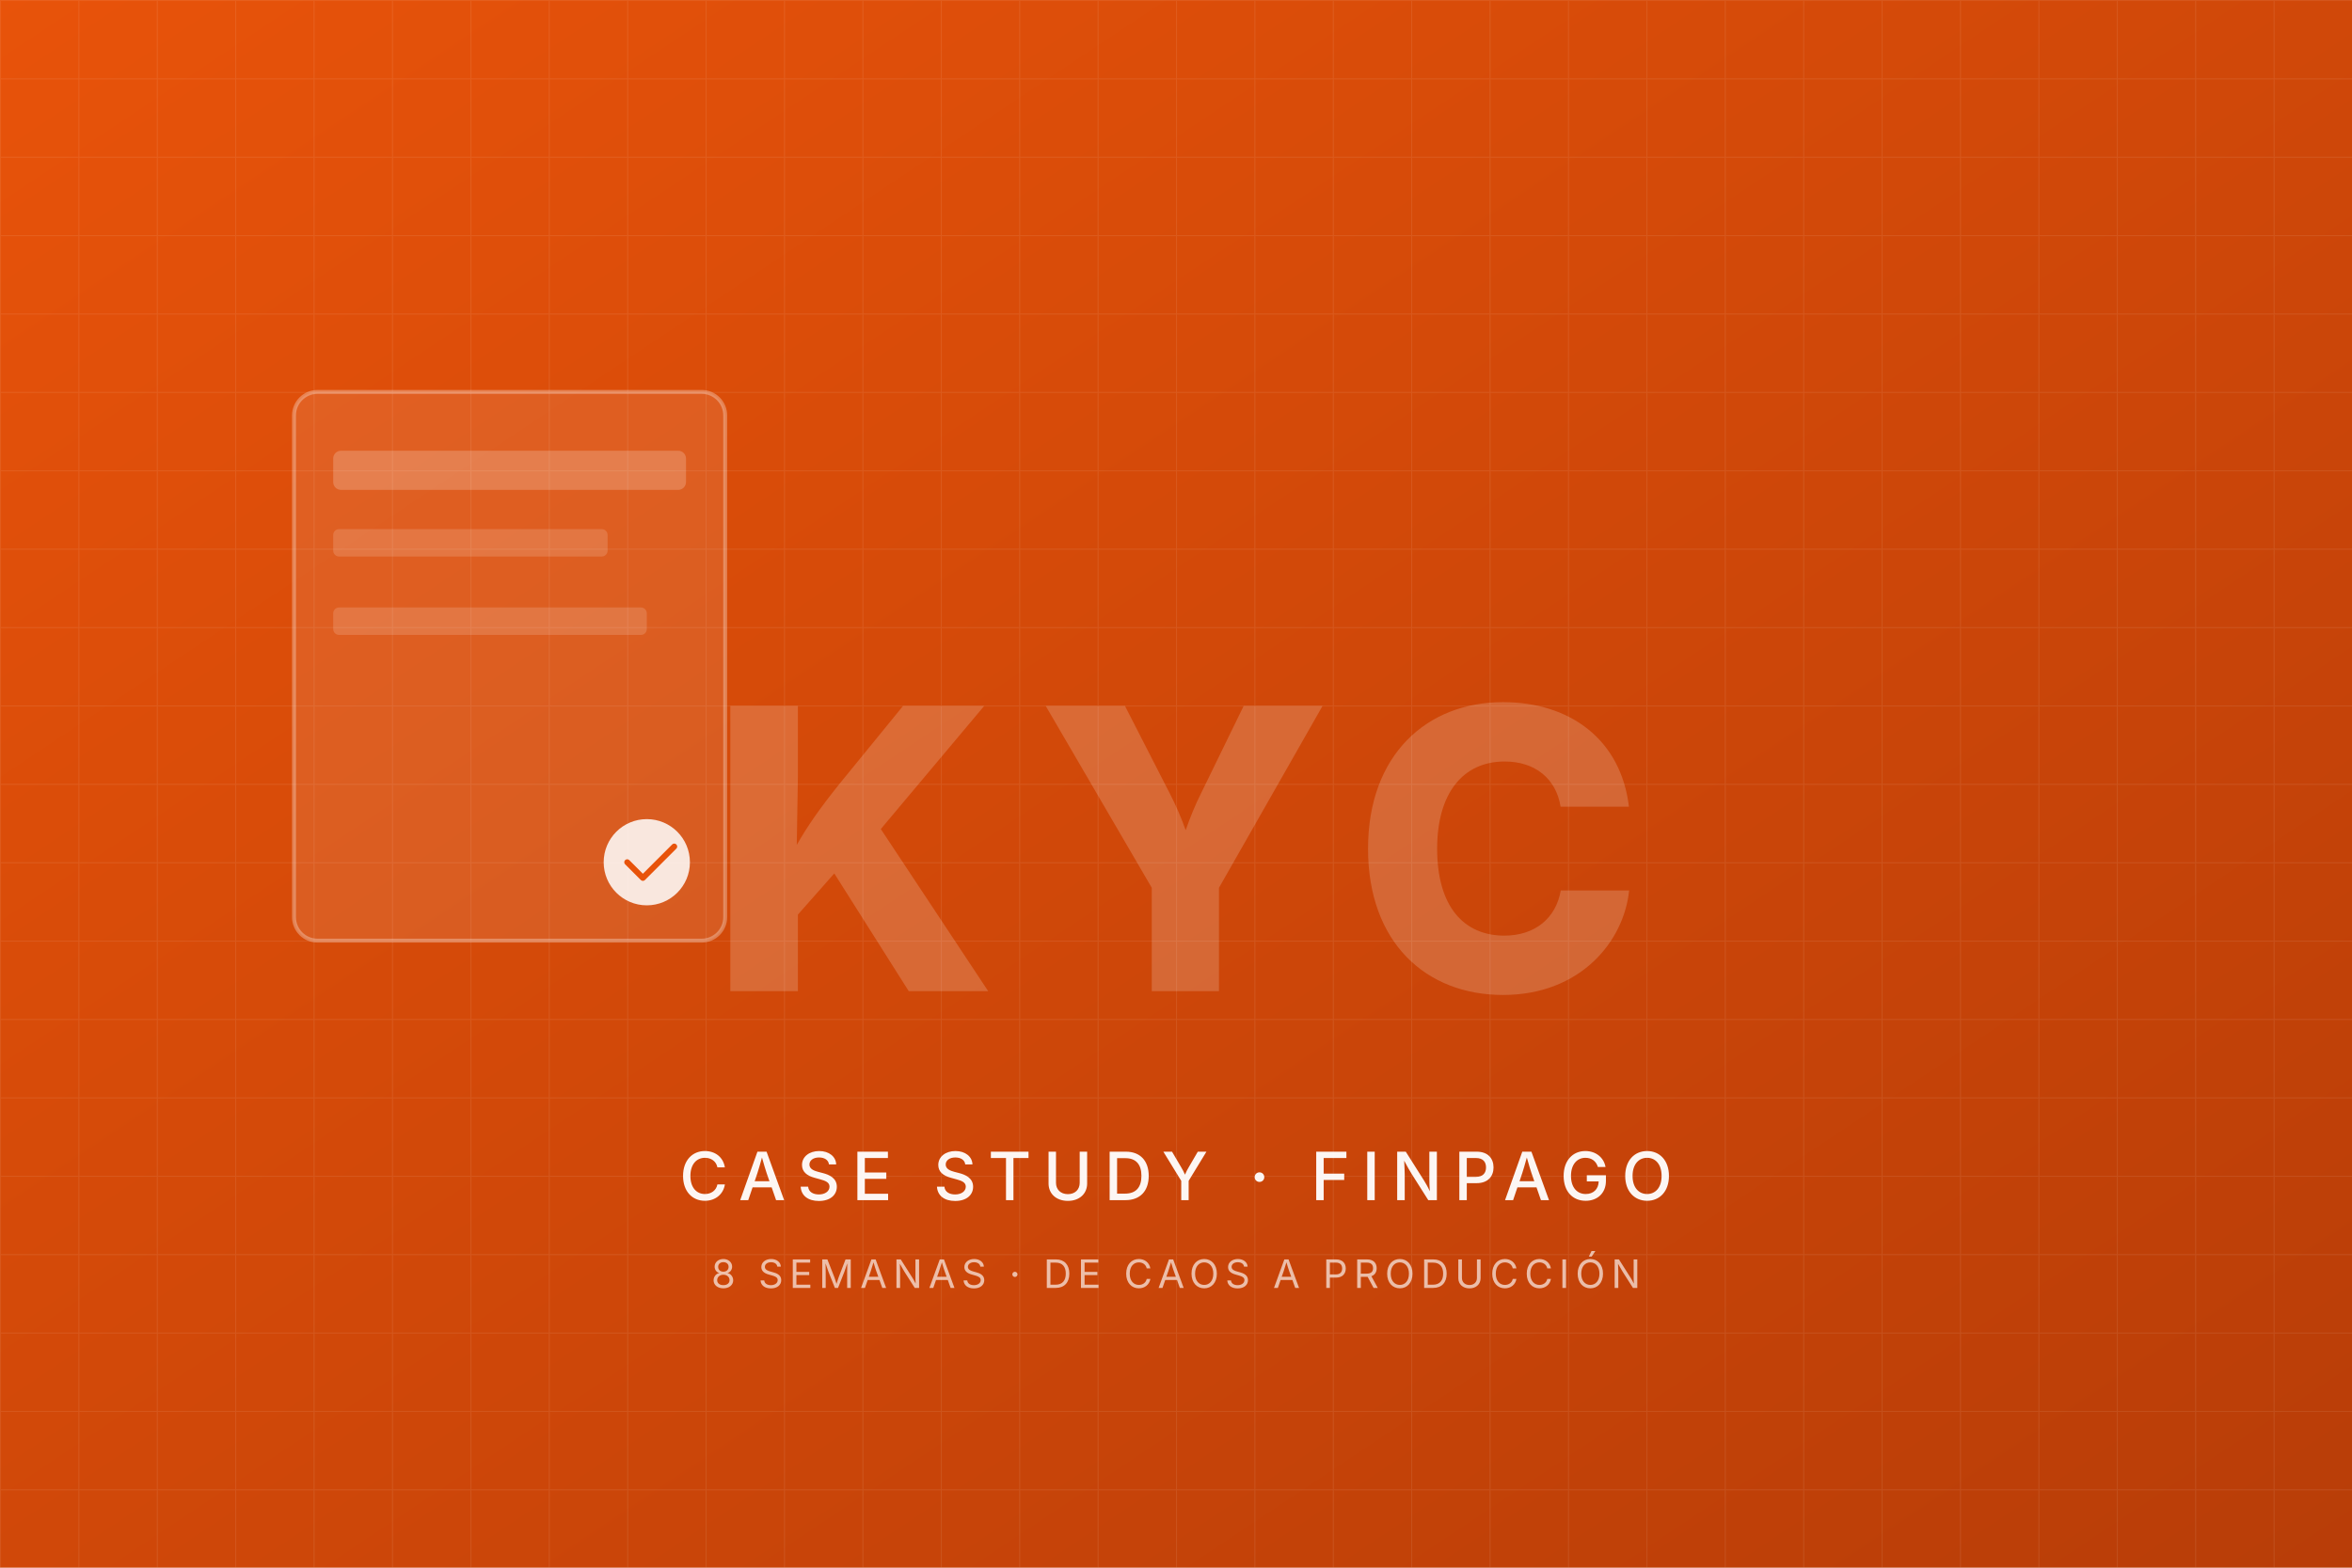
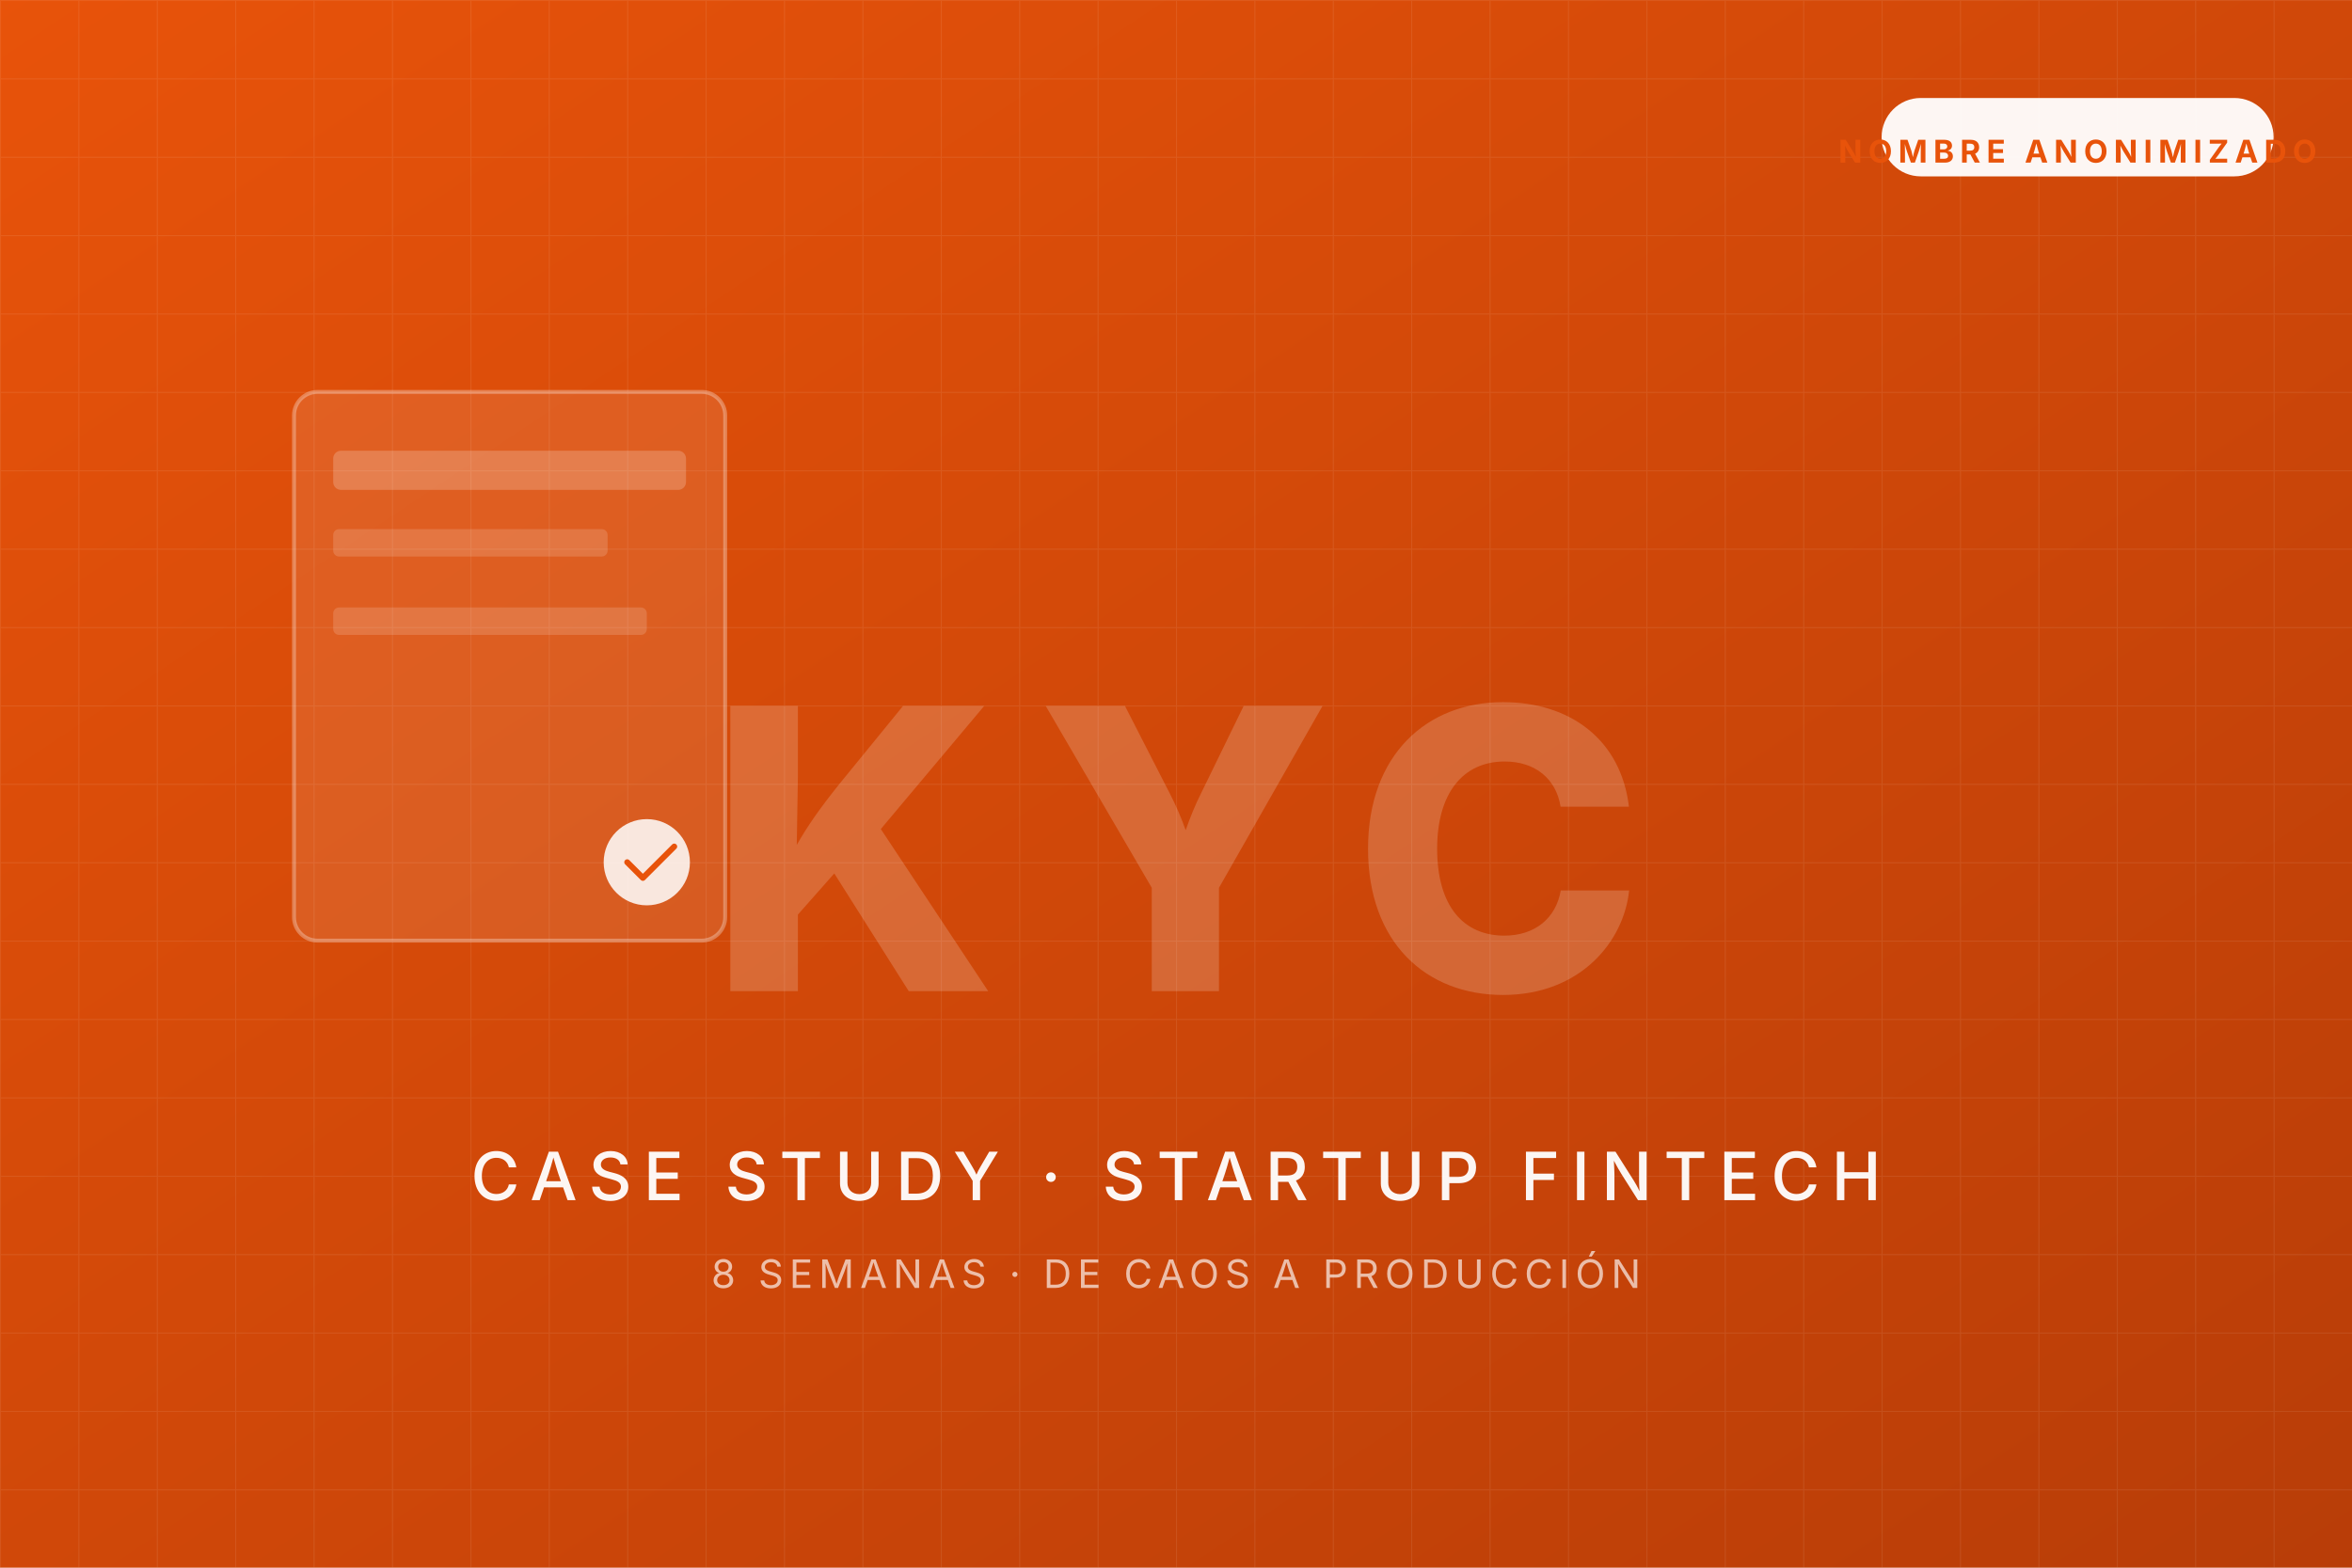
- <svg xmlns="http://www.w3.org/2000/svg" viewBox="0 0 1200 800" role="img" aria-label="KYC case study cover - FinPago">
+ <svg xmlns="http://www.w3.org/2000/svg" viewBox="0 0 1200 800" role="img" aria-label="KYC case study cover - cliente anonimizado">
  <defs>
    <linearGradient id="bg" x1="0%" y1="0%" x2="100%" y2="100%">
      <stop offset="0%" stop-color="#E8530A" />
      <stop offset="100%" stop-color="#B83D08" />
    </linearGradient>
    <pattern id="grid" width="40" height="40" patternUnits="userSpaceOnUse">
      <path d="M 40 0 L 0 0 0 40" fill="none" stroke="rgba(255,255,255,0.08)" stroke-width="1" />
    </pattern>
  </defs>
  <rect width="1200" height="800" fill="url(#bg)" />
  <rect width="1200" height="800" fill="url(#grid)" />
  <g transform="translate(150, 200)">
    <rect x="0" y="0" width="220" height="280" rx="12" fill="rgba(255,255,255,0.10)" stroke="rgba(255,255,255,0.30)" stroke-width="2" />
    <rect x="20" y="30" width="180" height="20" rx="4" fill="rgba(255,255,255,0.20)" />
    <rect x="20" y="70" width="140" height="14" rx="3" fill="rgba(255,255,255,0.15)" />
    <rect x="20" y="110" width="160" height="14" rx="3" fill="rgba(255,255,255,0.15)" />
    <circle cx="180" cy="240" r="22" fill="rgba(255,255,255,0.85)" />
    <path d="M170 240 l8 8 l16 -16" stroke="#E8530A" stroke-width="3" fill="none" stroke-linecap="round" stroke-linejoin="round" />
  </g>
  <text x="600" y="430" font-family="system-ui, -apple-system, sans-serif" font-size="200" font-weight="800" fill="rgba(255,255,255,0.18)" text-anchor="middle" dominant-baseline="middle" letter-spacing="20">KYC</text>
-   <text x="600" y="600" font-family="system-ui, -apple-system, sans-serif" font-size="34" font-weight="500" fill="rgba(255,255,255,0.95)" text-anchor="middle" dominant-baseline="middle" letter-spacing="6">CASE STUDY · FINPAGO</text>
+   <text x="600" y="600" font-family="system-ui, -apple-system, sans-serif" font-size="34" font-weight="500" fill="rgba(255,255,255,0.95)" text-anchor="middle" dominant-baseline="middle" letter-spacing="6">CASE STUDY · STARTUP FINTECH</text>
  <text x="600" y="650" font-family="system-ui, -apple-system, sans-serif" font-size="20" font-weight="400" fill="rgba(255,255,255,0.65)" text-anchor="middle" dominant-baseline="middle" letter-spacing="3">8 SEMANAS · DE CAOS A PRODUCCIÓN</text>
+   <g transform="translate(960, 50)">
+     <rect x="0" y="0" width="200" height="40" rx="20" fill="rgba(255,255,255,0.95)" />
+     <text x="100" y="27" font-family="system-ui, -apple-system, sans-serif" font-size="16" font-weight="700" fill="#E8530A" text-anchor="middle" dominant-baseline="middle" letter-spacing="3">NOMBRE ANONIMIZADO</text>
+   </g>
</svg>
